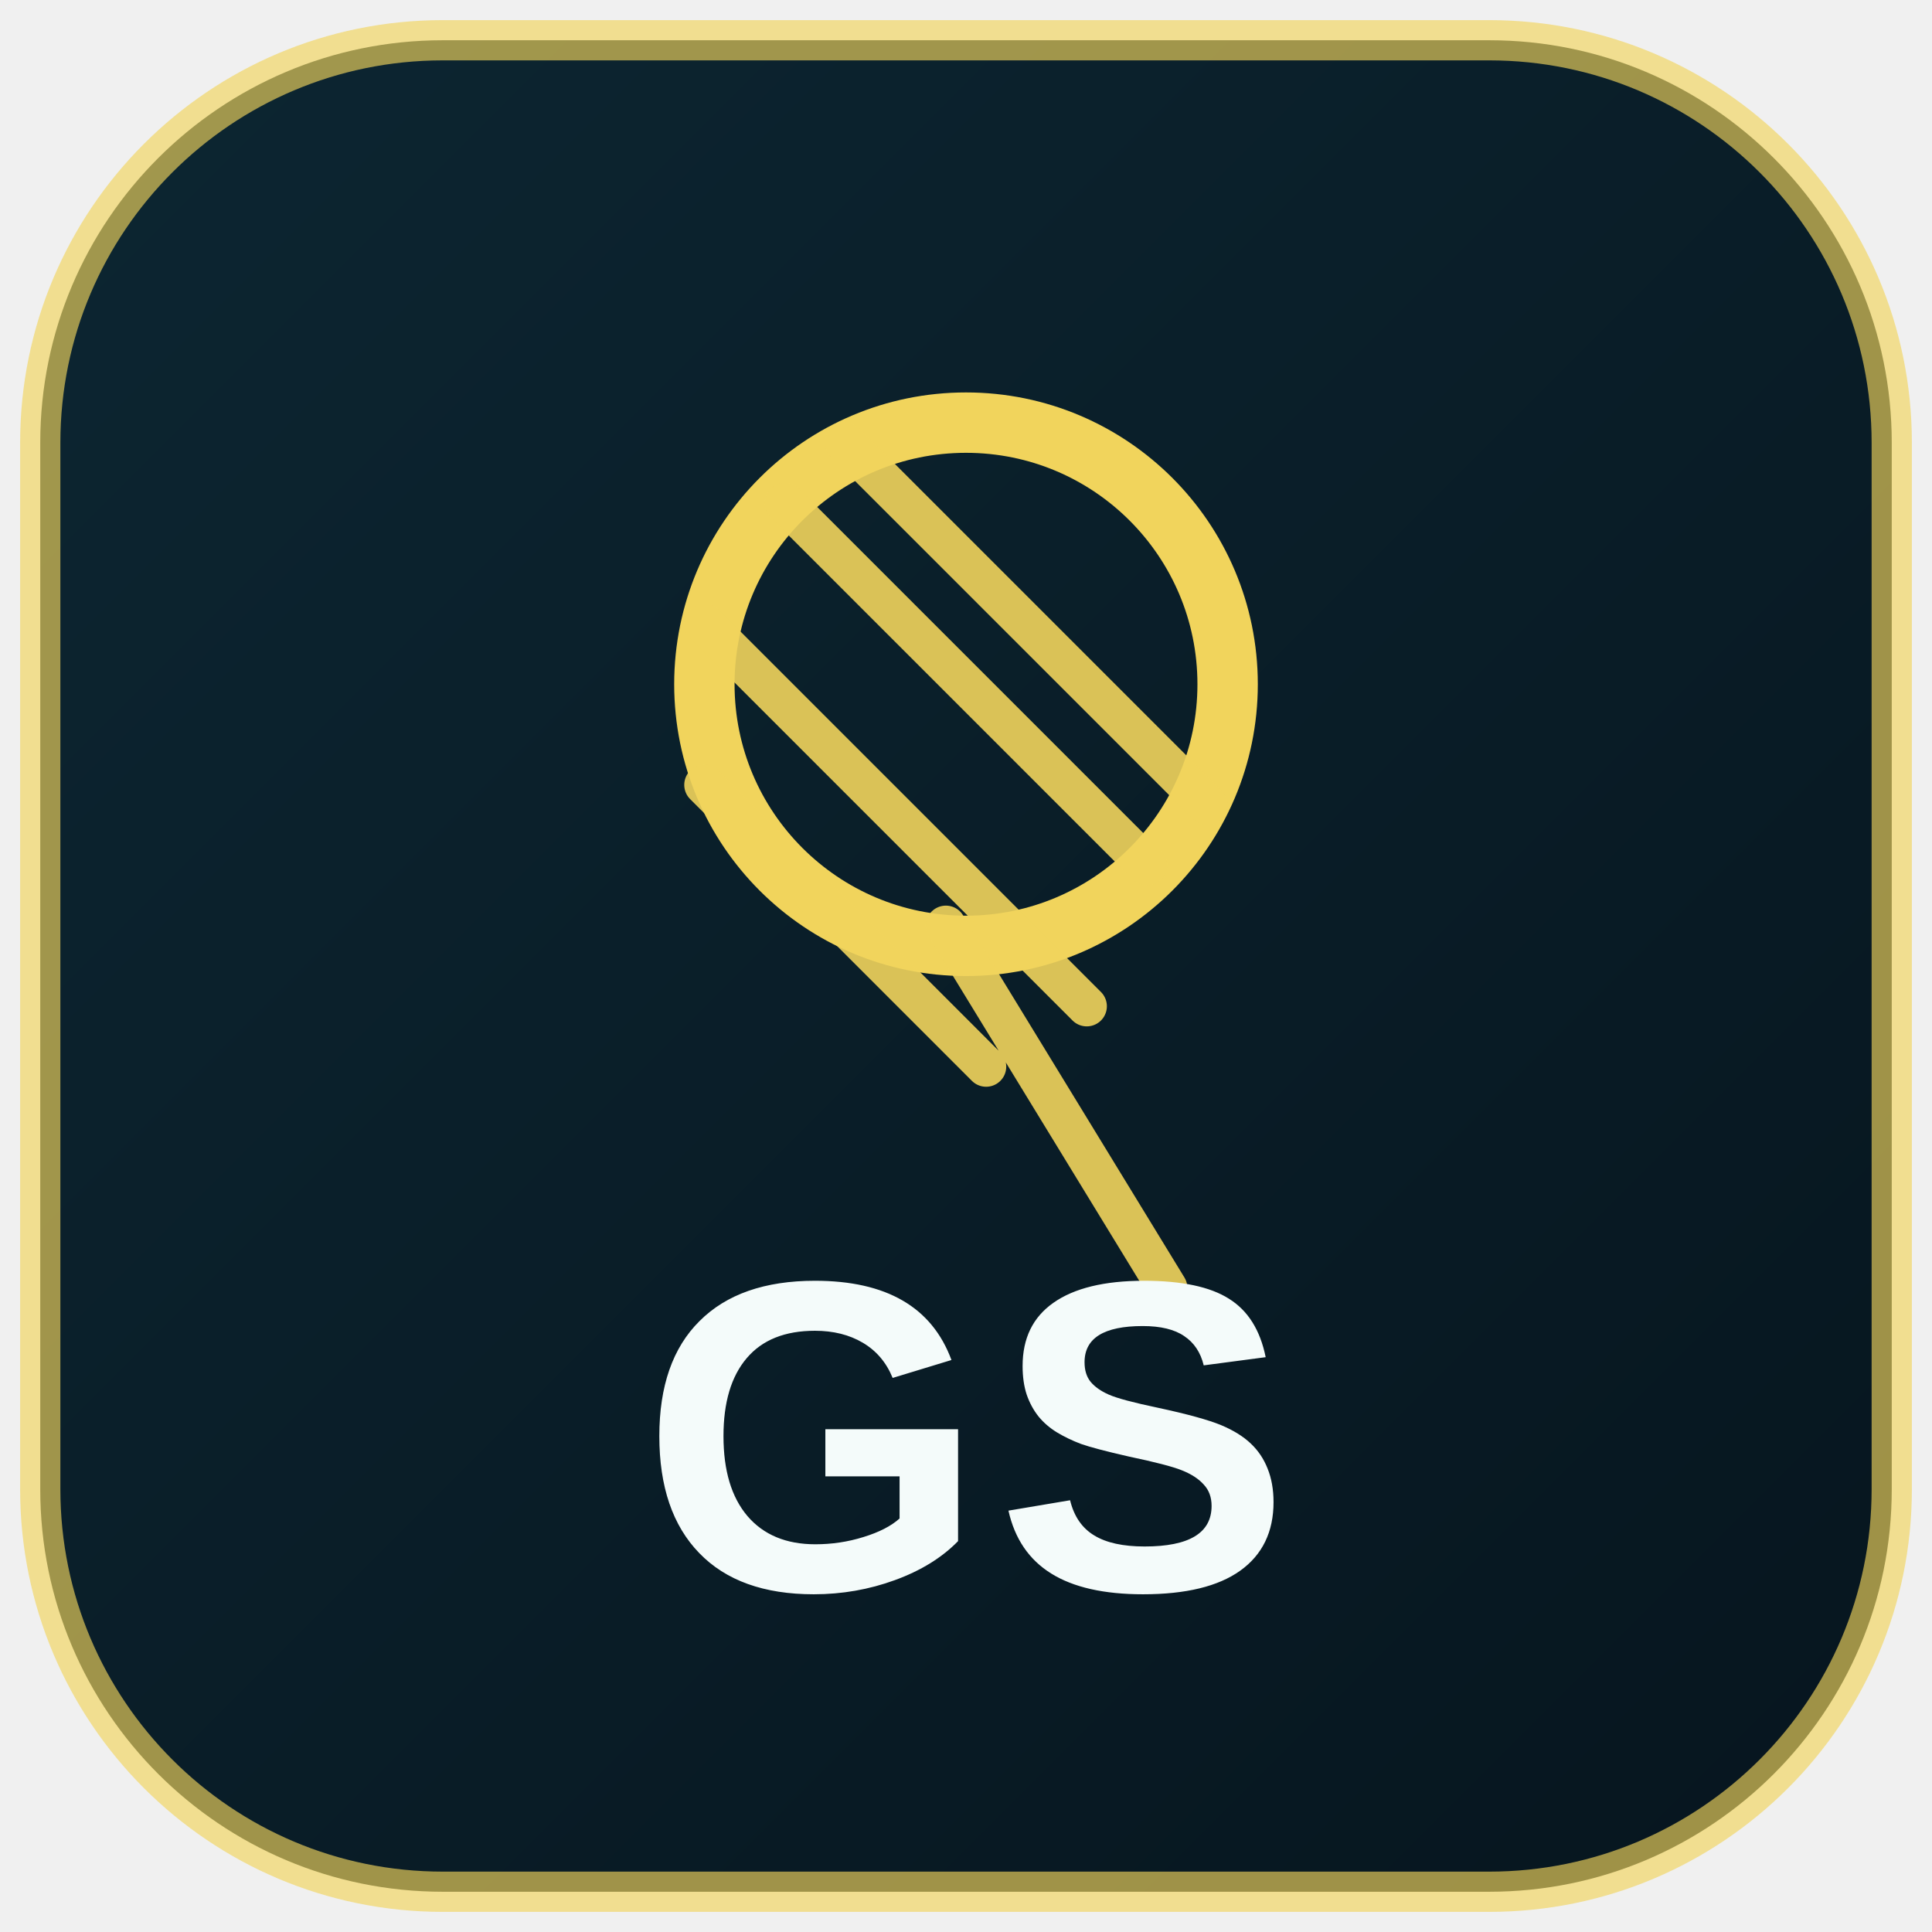
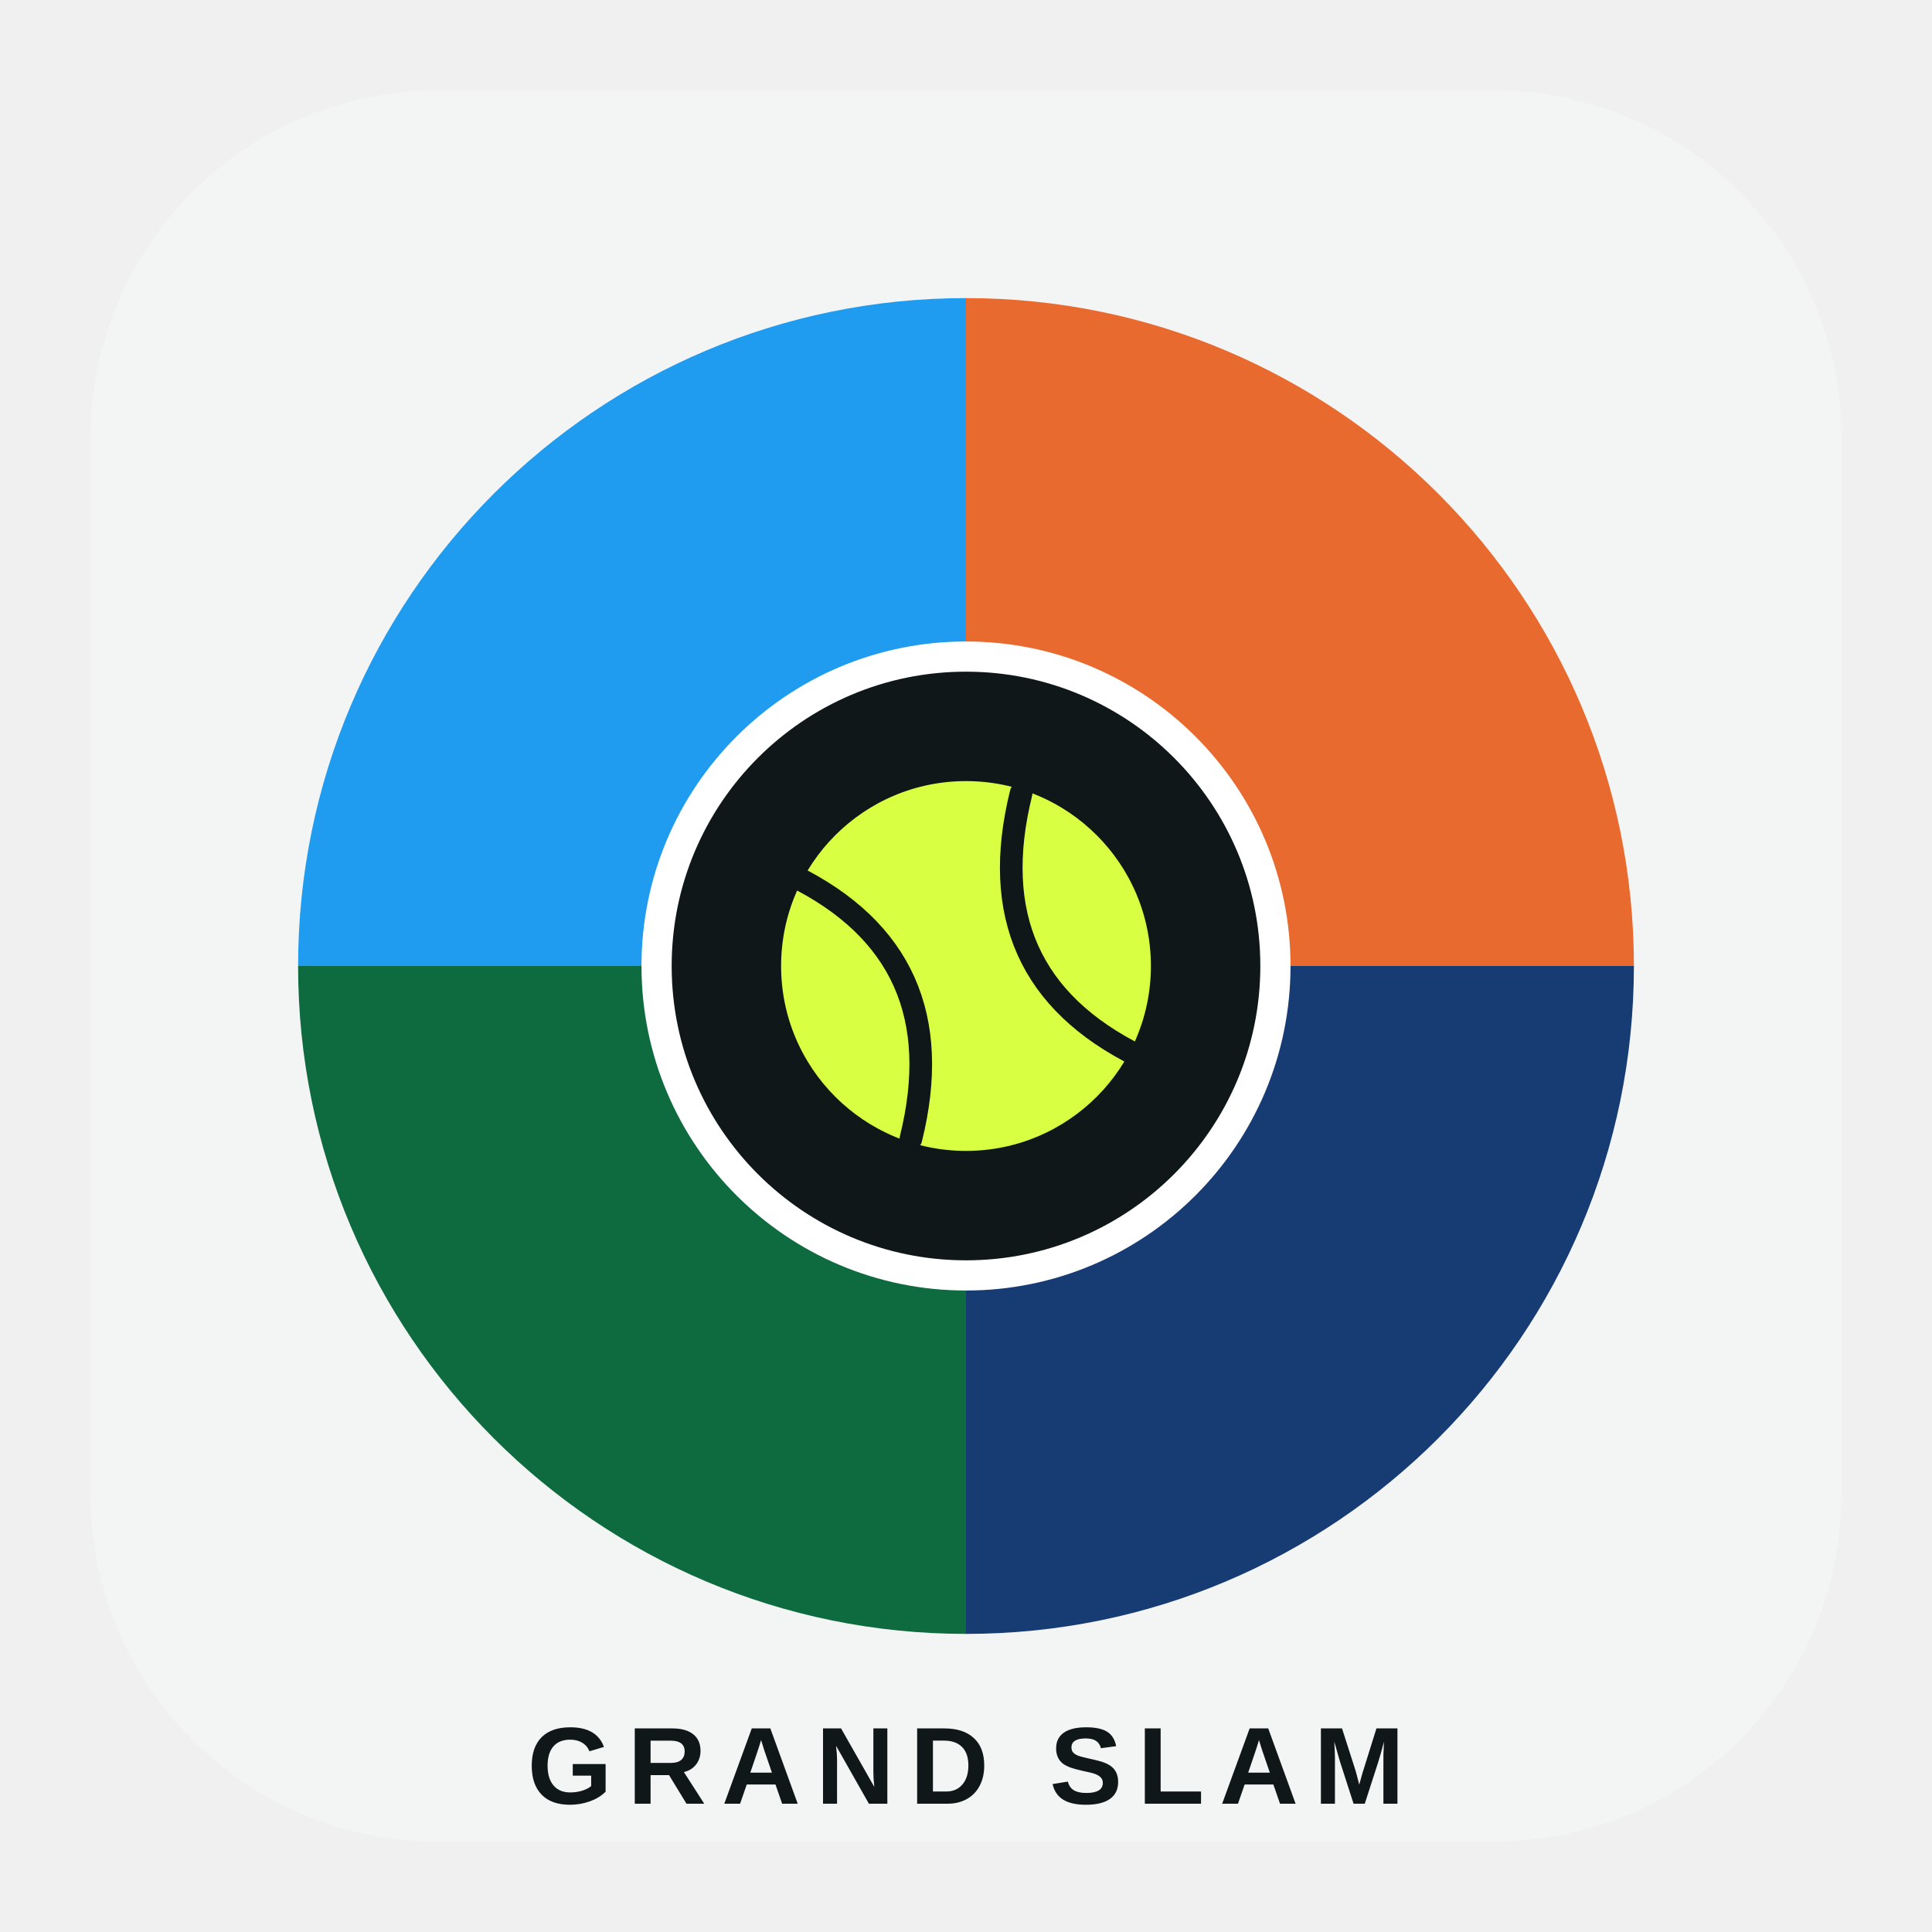
- <svg xmlns="http://www.w3.org/2000/svg" viewBox="0 0 96 96" role="img" aria-label="GS">
-   <defs>
-     <linearGradient id="g" x1="0" y1="0" x2="1" y2="1">
-       <stop stop-color="#0d2632" />
-       <stop offset="1" stop-color="#06151e" />
-     </linearGradient>
-   </defs>
-   <rect x="2" y="2" width="92" height="92" rx="20" fill="url(#g)" stroke="#f1d45c" stroke-opacity=".65" stroke-width="2" />
-   <circle cx="48" cy="34" r="13" fill="none" stroke="#f1d45c" stroke-width="3" />
-   <path d="M39 25l18 18M35 31l19 19M42 22l18 18M35 39l14 14M47 46l11 18" fill="none" stroke="#f1d45c" stroke-width="2" stroke-linecap="round" opacity=".9" />
-   <text x="48" y="79" text-anchor="middle" font-family="Arial,Helvetica,sans-serif" font-size="22" font-weight="800" fill="#f4fbfa" letter-spacing=".5">GS</text>
+ <svg xmlns="http://www.w3.org/2000/svg" width="512" height="512" viewBox="0 0 512 512" role="img" aria-label="Grand Slam">
+   <rect x="24" y="24" width="464" height="464" rx="92" fill="#F3F4F4" />
+   <path d="M256 79 A177 177 0 0 0 79 256 H256 Z" fill="#1F9CF0" />
+   <path d="M256 79 A177 177 0 0 1 433 256 H256 Z" fill="#E96A2F" />
+   <path d="M79 256 A177 177 0 0 0 256 433 V256 Z" fill="#0D6B3F" />
+   <path d="M433 256 A177 177 0 0 1 256 433 V256 Z" fill="#173B73" />
+   <circle cx="256" cy="256" r="82" fill="#101719" stroke="#fff" stroke-width="8" />
+   <circle cx="256" cy="256" r="52" fill="#D9FF42" stroke="#101719" stroke-width="6" />
+   <path d="M 210.2,232.1 Q 253.4,253.4 241.4,301.8" fill="none" stroke="#101719" stroke-width="6" stroke-linecap="round" />
+   <path d="M 301.8,279.9 Q 258.6,258.6 270.6,210.2" fill="none" stroke="#101719" stroke-width="6" stroke-linecap="round" />
+   <text x="256" y="478" text-anchor="middle" font-family="Arial, Helvetica, sans-serif" font-size="29" font-weight="900" letter-spacing="4" fill="#101719" style="">GRAND SLAM</text>
</svg>
